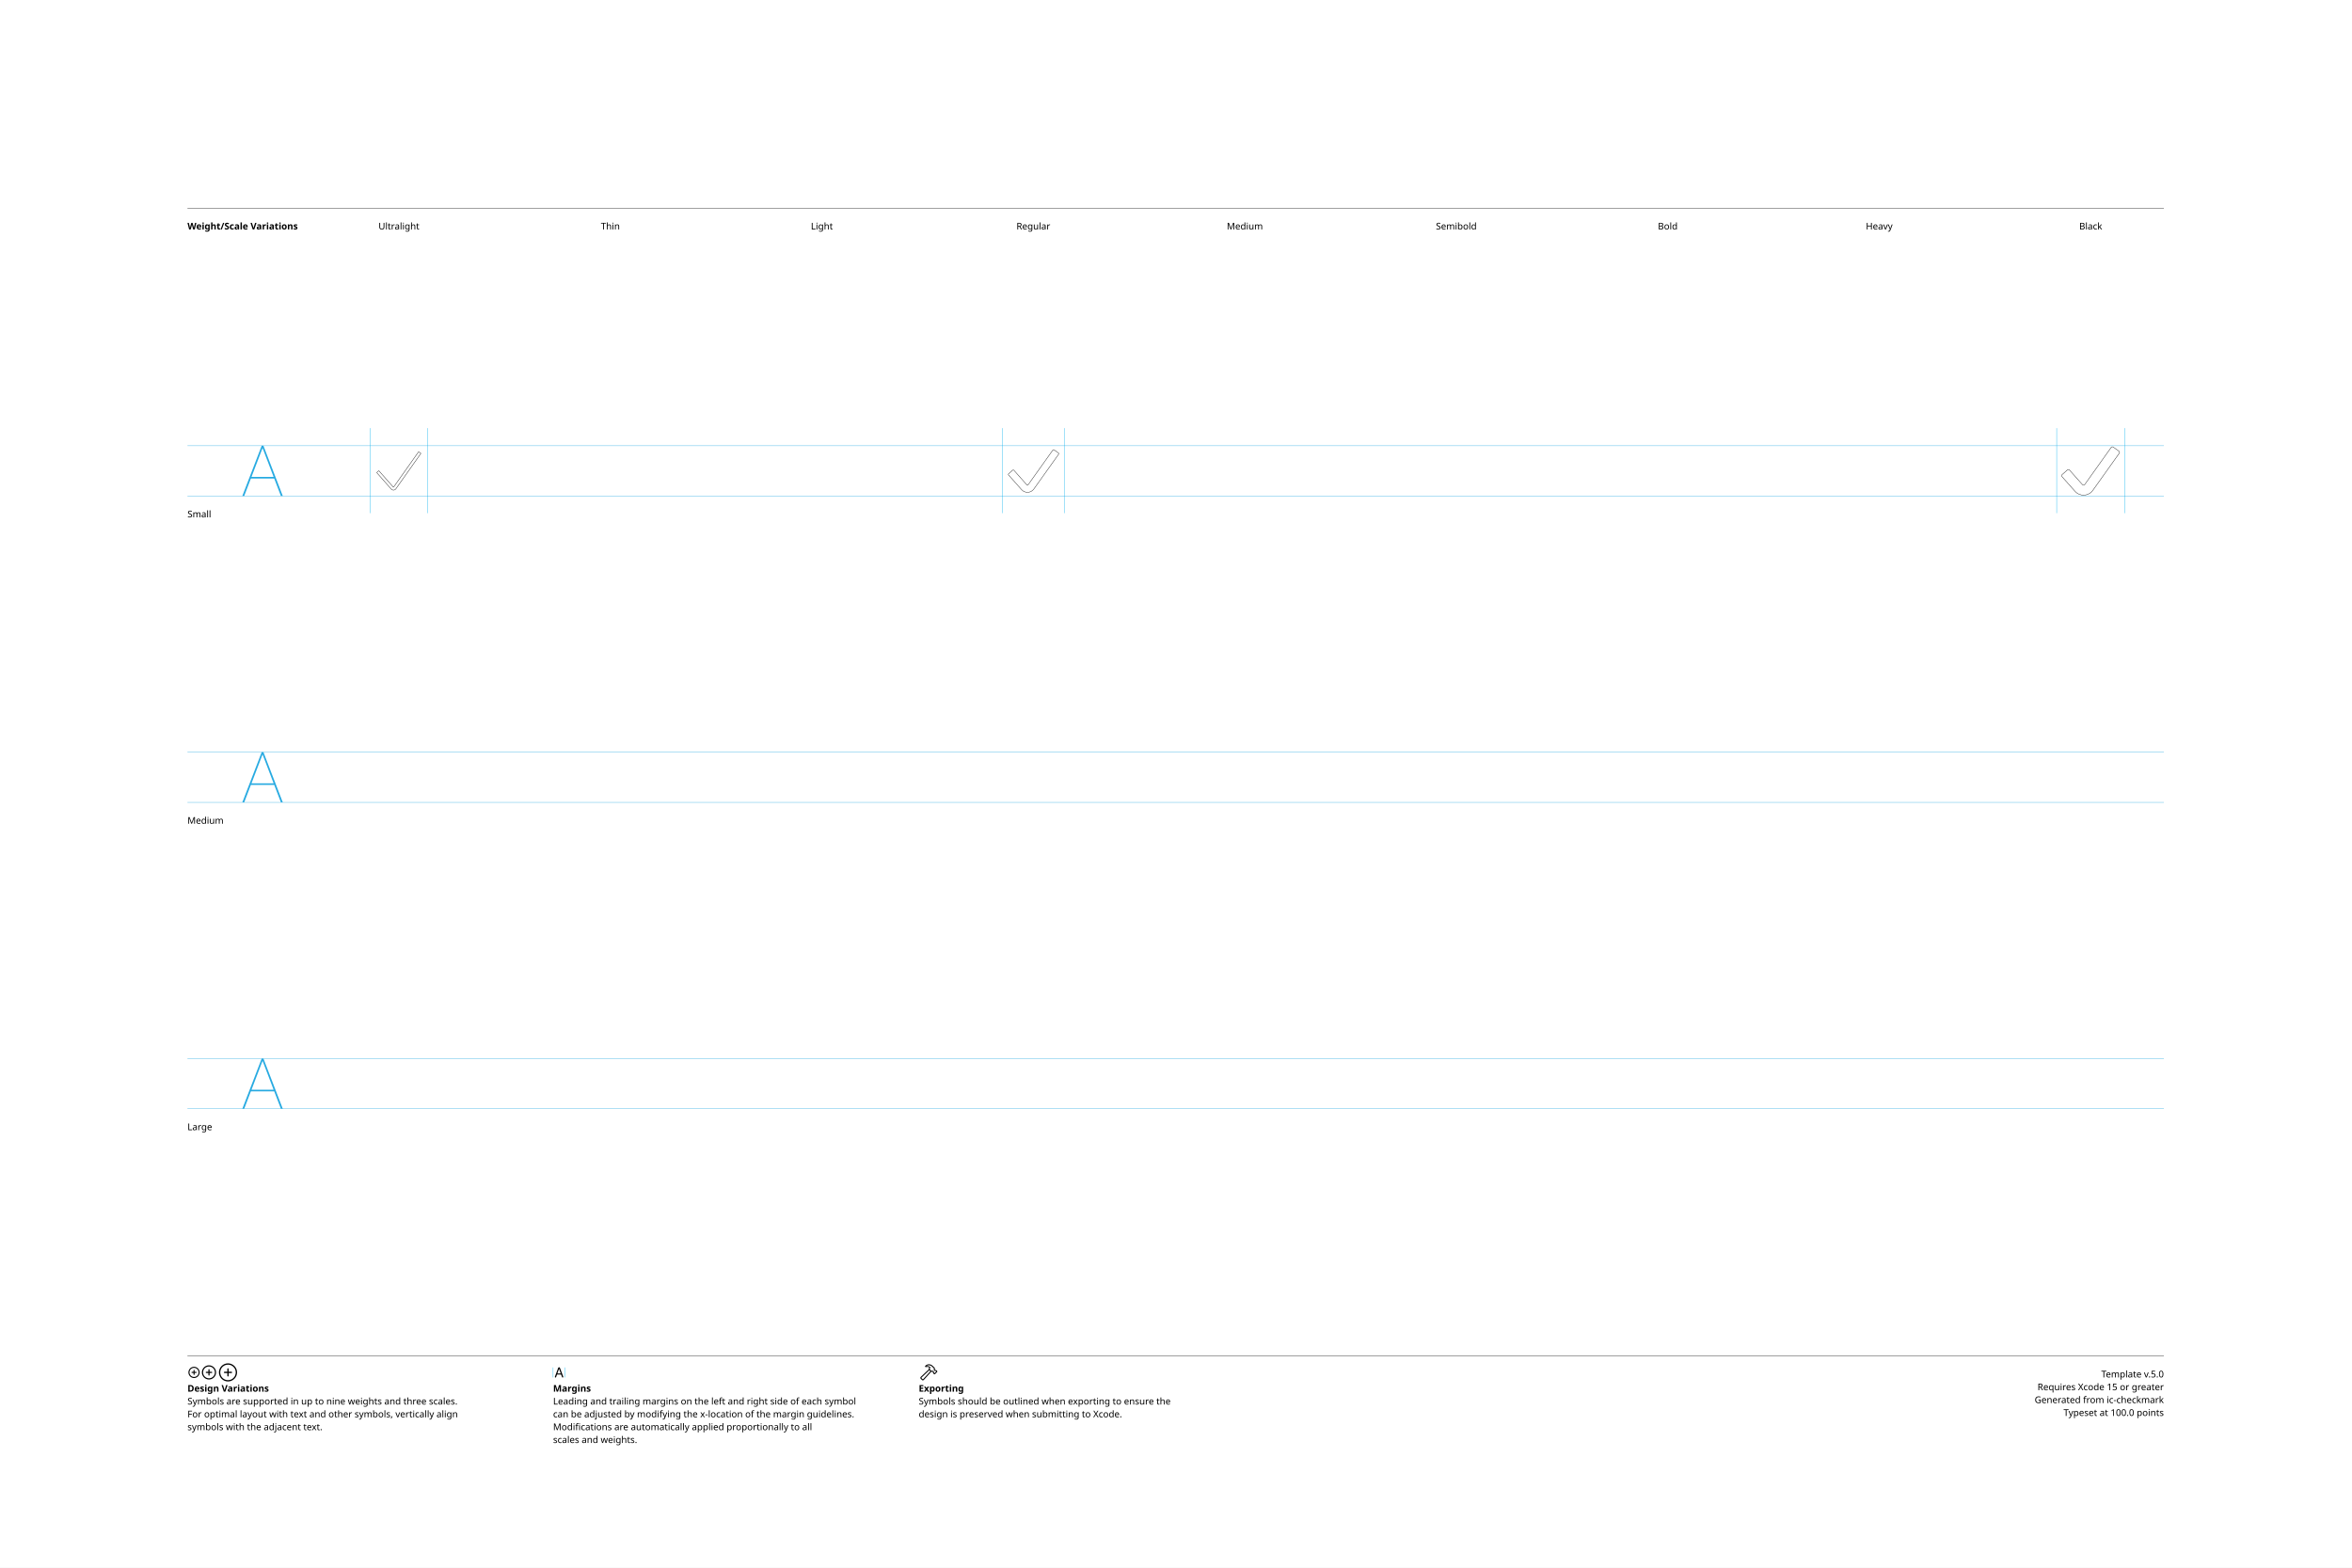
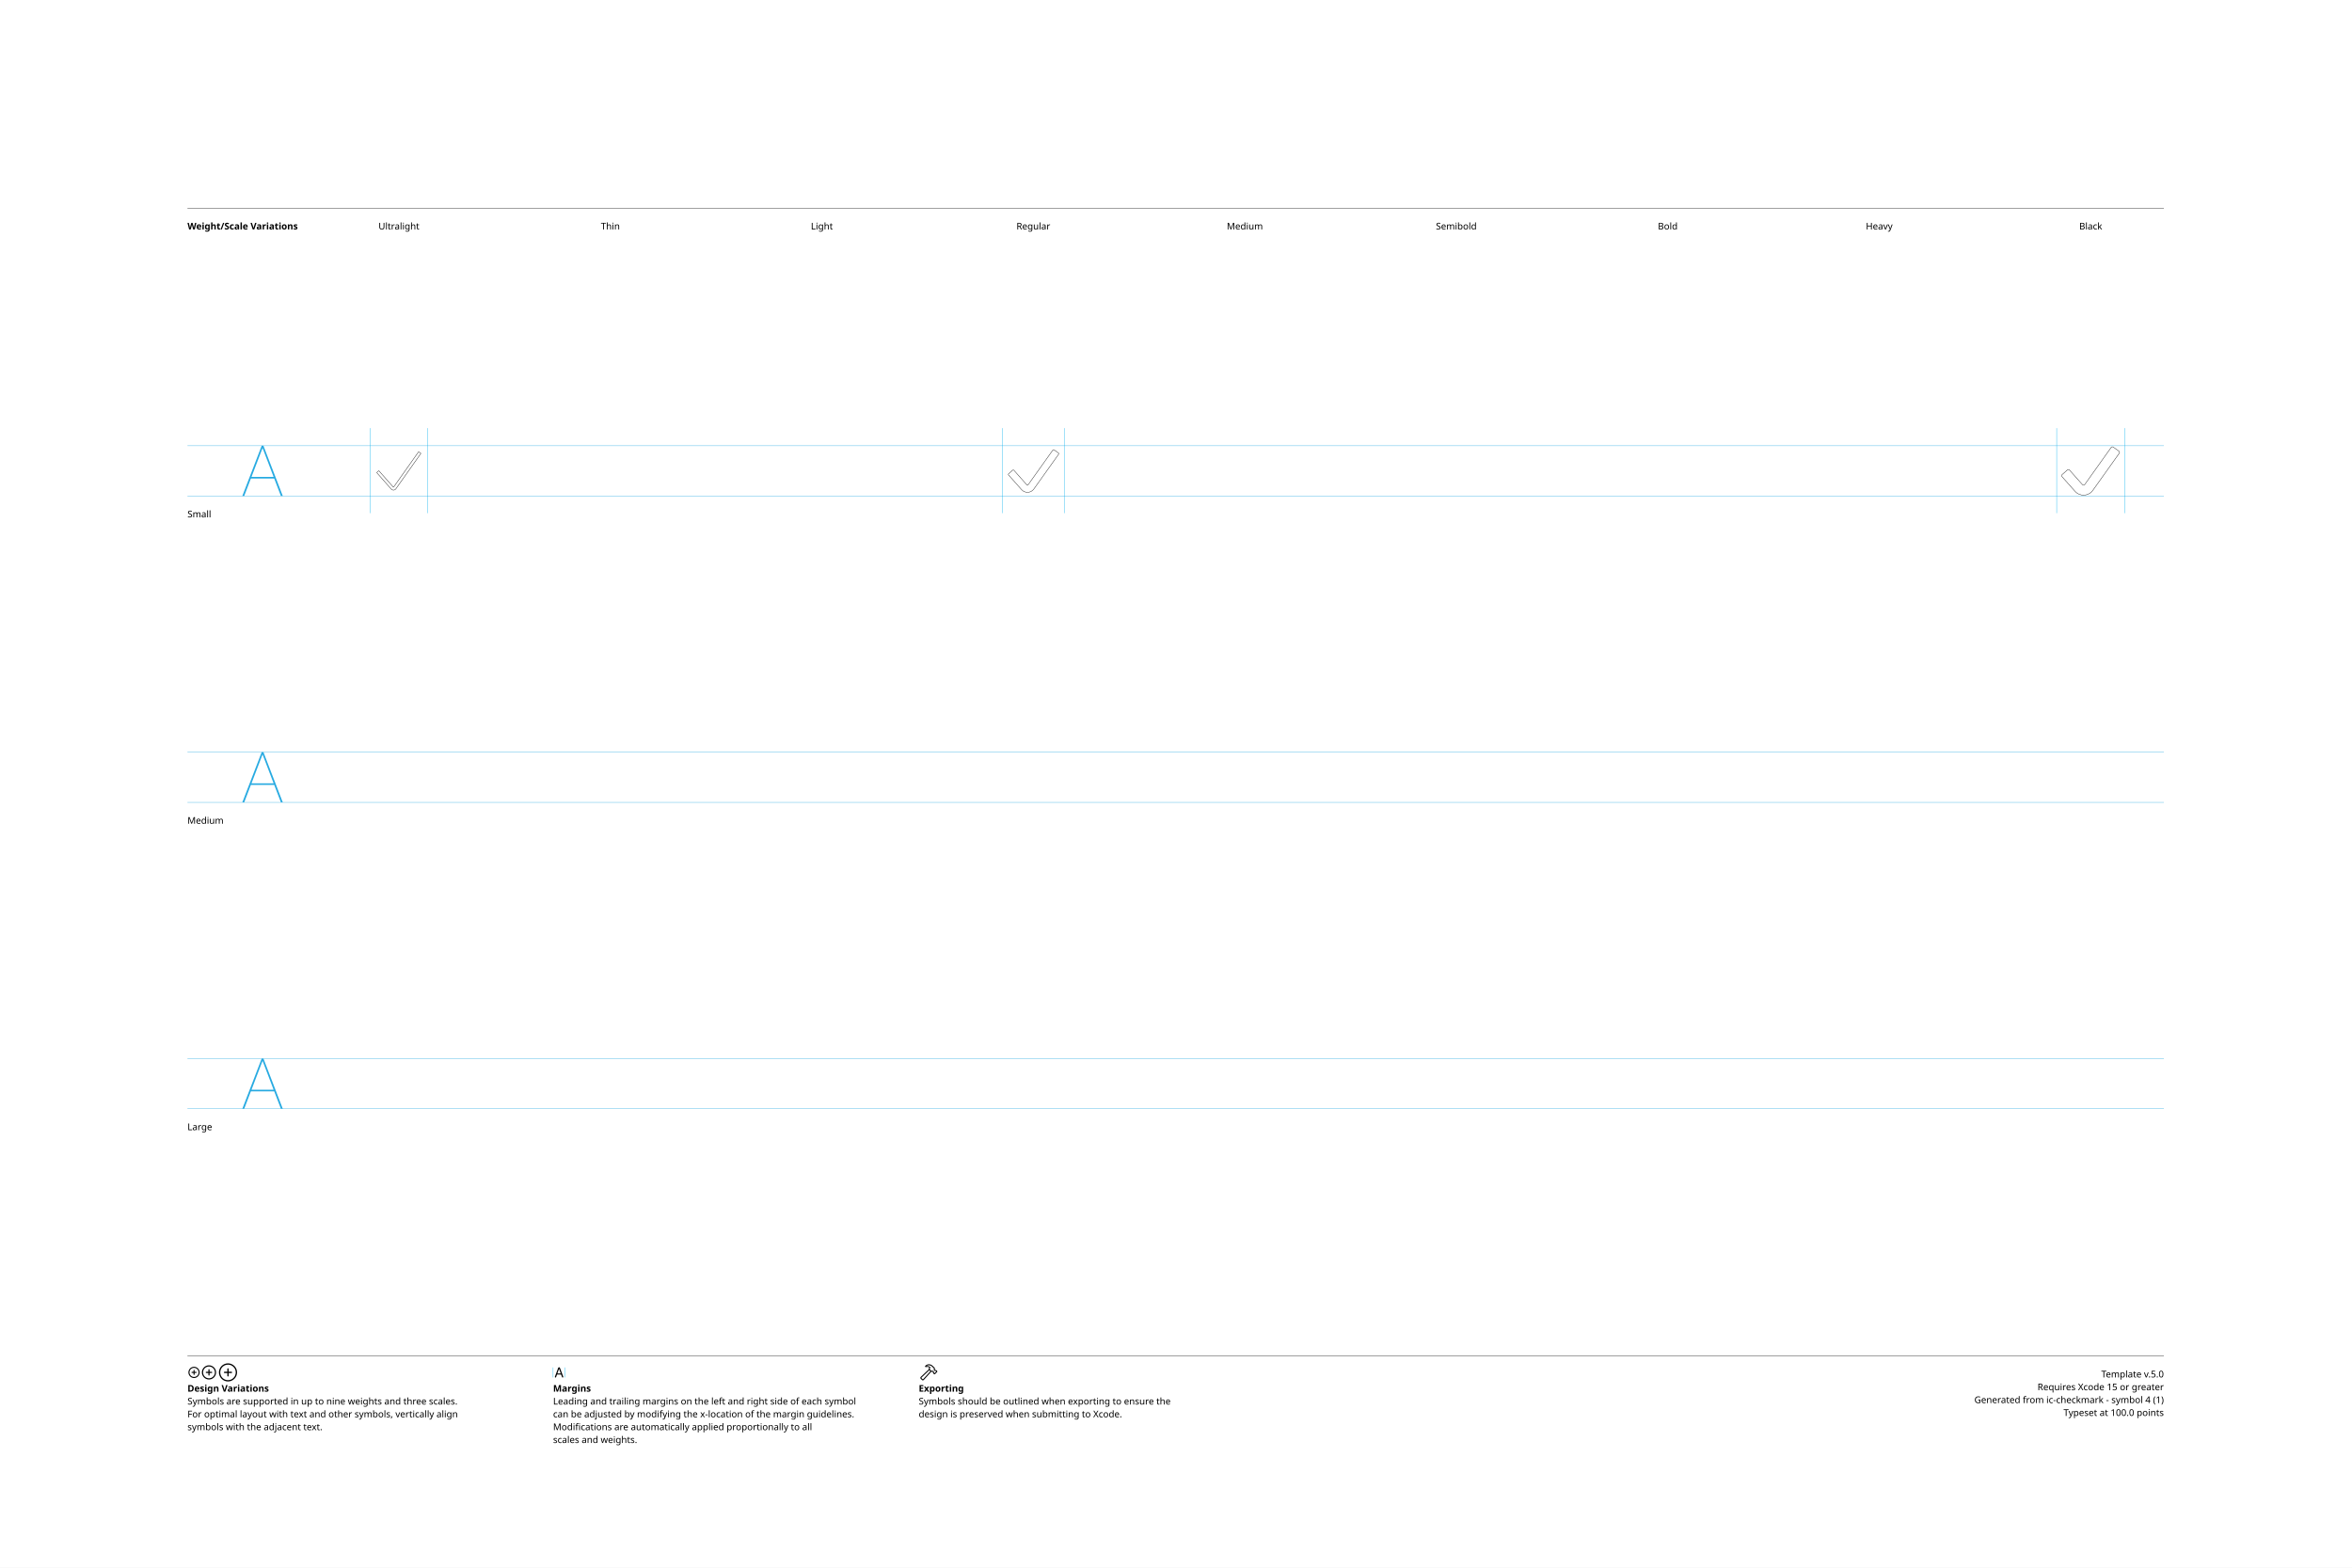
<svg xmlns="http://www.w3.org/2000/svg" version="1.1" width="3300" height="2200">
-   <style>.SFSymbolsPreviewWireframe {fill:none;opacity:1.0;stroke:black;stroke-width:0.5}
+   <style>.monochrome-0 {-sfsymbols-motion-group:0}
+ 
+ .multicolor-0:tintColor {-sfsymbols-motion-group:0}
+ 
+ .hierarchical-0:primary {-sfsymbols-motion-group:0}
+ 
+ .SFSymbolsPreviewWireframe {fill:none;opacity:1.0;stroke:black;stroke-width:0.5}
</style>
  <g id="Notes">
    <rect height="2200" id="artboard" style="fill:white;opacity:1" width="3300" x="0" y="0" />
    <line style="fill:none;stroke:black;opacity:1;stroke-width:0.5;" x1="263" x2="3036" y1="292" y2="292" />
    <text style="stroke:none;fill:black;font-family:sans-serif;font-size:13;font-weight:bold;" transform="matrix(1 0 0 1 263 322)">Weight/Scale Variations</text>
    <text style="stroke:none;fill:black;font-family:sans-serif;font-size:13;text-anchor:middle;" transform="matrix(1 0 0 1 559.711 322)">Ultralight</text>
    <text style="stroke:none;fill:black;font-family:sans-serif;font-size:13;text-anchor:middle;" transform="matrix(1 0 0 1 856.422 322)">Thin</text>
    <text style="stroke:none;fill:black;font-family:sans-serif;font-size:13;text-anchor:middle;" transform="matrix(1 0 0 1 1153.13 322)">Light</text>
    <text style="stroke:none;fill:black;font-family:sans-serif;font-size:13;text-anchor:middle;" transform="matrix(1 0 0 1 1449.84 322)">Regular</text>
    <text style="stroke:none;fill:black;font-family:sans-serif;font-size:13;text-anchor:middle;" transform="matrix(1 0 0 1 1746.56 322)">Medium</text>
    <text style="stroke:none;fill:black;font-family:sans-serif;font-size:13;text-anchor:middle;" transform="matrix(1 0 0 1 2043.27 322)">Semibold</text>
    <text style="stroke:none;fill:black;font-family:sans-serif;font-size:13;text-anchor:middle;" transform="matrix(1 0 0 1 2339.98 322)">Bold</text>
    <text style="stroke:none;fill:black;font-family:sans-serif;font-size:13;text-anchor:middle;" transform="matrix(1 0 0 1 2636.69 322)">Heavy</text>
    <text style="stroke:none;fill:black;font-family:sans-serif;font-size:13;text-anchor:middle;" transform="matrix(1 0 0 1 2933.4 322)">Black</text>
    <line style="fill:none;stroke:black;opacity:1;stroke-width:0.5;" x1="263" x2="3036" y1="1903" y2="1903" />
    <g transform="matrix(0.2 0 0 0.2 263 1933)">
      <path d="m46.24 4.15c21.533 0 39.453-17.871 39.453-39.404s-17.969-39.404-39.502-39.404c-21.484 0-39.355 17.871-39.355 39.404s17.92 39.404 39.404 39.404Zm0-7.422c-17.725 0-31.885-14.209-31.885-31.982s14.111-31.982 31.836-31.982c17.773 0 32.031 14.209 32.031 31.982s-14.209 31.982-31.982 31.982Zm-17.969-31.982c0 2.148 1.514 3.613 3.76 3.613h10.498v10.596c0 2.197 1.465 3.711 3.613 3.711 2.246 0 3.711-1.514 3.711-3.711v-10.596h10.596c2.197 0 3.711-1.465 3.711-3.613 0-2.197-1.514-3.711-3.711-3.711h-10.596v-10.547c0-2.246-1.465-3.76-3.711-3.76-2.148 0-3.613 1.514-3.613 3.76v10.547h-10.498c-2.246 0-3.76 1.514-3.76 3.711Z" />
    </g>
    <g transform="matrix(0.2 0 0 0.2 281.506 1933)">
      <path d="m58.545 14.551c27.246 0 49.805-22.607 49.805-49.805 0-27.246-22.607-49.805-49.853-49.805-27.197 0-49.756 22.559-49.756 49.805 0 27.197 22.607 49.805 49.805 49.805Zm0-8.301c-23.047 0-41.455-18.457-41.455-41.504s18.359-41.504 41.406-41.504 41.553 18.457 41.553 41.504-18.457 41.504-41.504 41.504Zm-22.656-41.504c0 2.393 1.66 4.004 4.15 4.004h14.355v14.404c0 2.441 1.66 4.15 4.053 4.15 2.441 0 4.15-1.66 4.15-4.15v-14.404h14.404c2.441 0 4.15-1.611 4.15-4.004 0-2.441-1.709-4.15-4.15-4.15h-14.404v-14.355c0-2.49-1.709-4.199-4.15-4.199-2.393 0-4.053 1.709-4.053 4.199v14.355h-14.355c-2.49 0-4.15 1.709-4.15 4.15Z" />
    </g>
    <g transform="matrix(0.2 0 0 0.2 304.924 1933)">
      <path d="m74.853 28.32c34.815 0 63.623-28.809 63.623-63.574 0-34.815-28.857-63.623-63.672-63.623-34.766 0-63.525 28.809-63.525 63.623 0 34.766 28.809 63.574 63.574 63.574Zm0-9.082c-30.176 0-54.443-24.316-54.443-54.492 0-30.225 24.219-54.492 54.395-54.492 30.225 0 54.541 24.268 54.541 54.492 0 30.176-24.268 54.492-54.492 54.492Zm-28.857-54.492c0 2.588 1.855 4.395 4.59 4.395h19.727v19.775c0 2.686 1.855 4.59 4.443 4.59 2.686 0 4.541-1.855 4.541-4.59v-19.775h19.775c2.686 0 4.59-1.807 4.59-4.395 0-2.734-1.855-4.59-4.59-4.59h-19.775v-19.727c0-2.734-1.855-4.639-4.541-4.639-2.588 0-4.443 1.904-4.443 4.639v19.727h-19.727c-2.734 0-4.59 1.855-4.59 4.59Z" />
    </g>
    <text style="stroke:none;fill:black;font-family:sans-serif;font-size:13;font-weight:bold;" transform="matrix(1 0 0 1 263 1953)">Design Variations</text>
    <text style="stroke:none;fill:black;font-family:sans-serif;font-size:13;" transform="matrix(1 0 0 1 263 1971)">Symbols are supported in up to nine weights and three scales.</text>
    <text style="stroke:none;fill:black;font-family:sans-serif;font-size:13;" transform="matrix(1 0 0 1 263 1989)">For optimal layout with text and other symbols, vertically align</text>
    <text style="stroke:none;fill:black;font-family:sans-serif;font-size:13;" transform="matrix(1 0 0 1 263 2007)">symbols with the adjacent text.</text>
    <line style="fill:none;stroke:#00AEEF;stroke-width:0.5;opacity:1.0;" x1="776" x2="776" y1="1919" y2="1933" />
    <g transform="matrix(0.2 0 0 0.2 776 1933)">
      <path d="m16.553 0.781c2.588 0 3.857-0.977 4.785-3.711l6.299-17.236h28.809l6.299 17.236c0.928 2.734 2.197 3.711 4.736 3.711 2.588 0 4.248-1.562 4.248-4.004 0-0.83-0.146-1.611-0.537-2.637l-22.9-60.986c-1.123-2.979-3.125-4.492-6.25-4.492-3.027 0-5.078 1.465-6.152 4.443l-22.9 61.084c-0.391 1.025-0.537 1.807-0.537 2.637 0 2.441 1.562 3.955 4.102 3.955Zm13.477-28.369 11.865-32.861h0.244l11.865 32.861Z" />
    </g>
    <line style="fill:none;stroke:#00AEEF;stroke-width:0.5;opacity:1.0;" x1="792.836" x2="792.836" y1="1919" y2="1933" />
    <text style="stroke:none;fill:black;font-family:sans-serif;font-size:13;font-weight:bold;" transform="matrix(1 0 0 1 776 1953)">Margins</text>
    <text style="stroke:none;fill:black;font-family:sans-serif;font-size:13;" transform="matrix(1 0 0 1 776 1971)">Leading and trailing margins on the left and right side of each symbol</text>
    <text style="stroke:none;fill:black;font-family:sans-serif;font-size:13;" transform="matrix(1 0 0 1 776 1989)">can be adjusted by modifying the x-location of the margin guidelines.</text>
    <text style="stroke:none;fill:black;font-family:sans-serif;font-size:13;" transform="matrix(1 0 0 1 776 2007)">Modifications are automatically applied proportionally to all</text>
    <text style="stroke:none;fill:black;font-family:sans-serif;font-size:13;" transform="matrix(1 0 0 1 776 2025)">scales and weights.</text>
    <g transform="matrix(0.2 0 0 0.2 1289 1933)">
      <path d="m14.209 9.326 8.496 8.545c4.297 4.346 9.229 4.053 13.867-1.074l53.467-58.935-4.834-4.883-53.076 58.398c-1.758 2.002-3.418 2.49-5.762 0.146l-5.859-5.811c-2.344-2.295-1.807-4.004 0.195-5.811l57.373-54.004-4.883-4.834-57.959 54.443c-4.932 4.59-5.322 9.473-1.025 13.818Zm32.08-90.967c-2.1 2.051-2.246 4.932-1.074 6.885 1.172 1.807 3.467 2.979 6.689 2.148 7.324-1.709 14.941-2.002 22.07 2.686l-2.93 7.275c-1.709 4.15-0.83 7.08 1.855 9.814l11.475 11.572c2.441 2.441 4.492 2.539 7.324 2.051l5.322-0.977 3.32 3.369-0.195 2.783c-0.195 2.49 0.439 4.395 2.881 6.787l3.809 3.711c2.393 2.393 5.469 2.539 7.812 0.195l14.551-14.6c2.344-2.344 2.246-5.322-0.146-7.715l-3.857-3.809c-2.393-2.393-4.248-3.174-6.641-2.979l-2.881 0.244-3.223-3.174 1.221-5.615c0.635-2.832-0.146-5.029-3.076-7.959l-10.986-10.938c-16.699-16.602-38.867-16.211-53.32-1.758Zm7.471 1.855c12.158-8.887 28.613-7.373 39.746 3.76l12.158 12.06c1.172 1.172 1.367 2.1 1.025 3.809l-1.611 7.422 7.52 7.422 4.932-0.293c1.27-0.049 1.66 0.049 2.637 1.025l2.881 2.881-12.207 12.207-2.881-2.881c-0.977-0.977-1.123-1.367-1.074-2.686l0.342-4.883-7.471-7.422-7.617 1.27c-1.611 0.342-2.344 0.195-3.564-0.977l-10.01-10.01c-1.27-1.172-1.416-2.002-0.635-3.857l4.395-10.449c-7.812-7.275-17.969-10.4-28.125-7.422-0.781 0.195-1.074-0.439-0.439-0.977Z" />
    </g>
    <text style="stroke:none;fill:black;font-family:sans-serif;font-size:13;font-weight:bold;" transform="matrix(1 0 0 1 1289 1953)">Exporting</text>
    <text style="stroke:none;fill:black;font-family:sans-serif;font-size:13;" transform="matrix(1 0 0 1 1289 1971)">Symbols should be outlined when exporting to ensure the</text>
    <text style="stroke:none;fill:black;font-family:sans-serif;font-size:13;" transform="matrix(1 0 0 1 1289 1989)">design is preserved when submitting to Xcode.</text>
    <text id="template-version" style="stroke:none;fill:black;font-family:sans-serif;font-size:13;text-anchor:end;" transform="matrix(1 0 0 1 3036 1933)">Template v.5.0</text>
    <text style="stroke:none;fill:black;font-family:sans-serif;font-size:13;text-anchor:end;" transform="matrix(1 0 0 1 3036 1951)">Requires Xcode 15 or greater</text>
-     <text id="descriptive-name" style="stroke:none;fill:black;font-family:sans-serif;font-size:13;text-anchor:end;" transform="matrix(1 0 0 1 3036 1969)">Generated from ic-checkmark</text>
+     <text id="descriptive-name" style="stroke:none;fill:black;font-family:sans-serif;font-size:13;text-anchor:end;" transform="matrix(1 0 0 1 3036 1969)">Generated from ic-checkmark - symbol 4 (1)</text>
    <text style="stroke:none;fill:black;font-family:sans-serif;font-size:13;text-anchor:end;" transform="matrix(1 0 0 1 3036 1987)">Typeset at 100.0 points</text>
    <text style="stroke:none;fill:black;font-family:sans-serif;font-size:13;" transform="matrix(1 0 0 1 263 726)">Small</text>
    <text style="stroke:none;fill:black;font-family:sans-serif;font-size:13;" transform="matrix(1 0 0 1 263 1156)">Medium</text>
    <text style="stroke:none;fill:black;font-family:sans-serif;font-size:13;" transform="matrix(1 0 0 1 263 1586)">Large</text>
  </g>
  <g id="Guides">
    <g id="H-reference" style="fill:#27AAE1;stroke:none;" transform="matrix(1 0 0 1 339 696)">
      <path d="M0.994 0L3.638 0L29.328-67.132L30.03-67.132L30.03-70.459L28.123-70.459ZM11.688-24.48L46.981-24.48L46.231-26.729L12.438-26.729ZM55.12 0L57.764 0L30.638-70.459L29.433-70.459L29.433-67.132Z" />
    </g>
    <line id="Baseline-S" style="fill:none;stroke:#27AAE1;opacity:1;stroke-width:0.5;" x1="263" x2="3036" y1="696" y2="696" />
    <line id="Capline-S" style="fill:none;stroke:#27AAE1;opacity:1;stroke-width:0.5;" x1="263" x2="3036" y1="625.541" y2="625.541" />
    <g id="H-reference" style="fill:#27AAE1;stroke:none;" transform="matrix(1 0 0 1 339 1126)">
      <path d="M0.994 0L3.638 0L29.328-67.132L30.03-67.132L30.03-70.459L28.123-70.459ZM11.688-24.48L46.981-24.48L46.231-26.729L12.438-26.729ZM55.12 0L57.764 0L30.638-70.459L29.433-70.459L29.433-67.132Z" />
    </g>
    <line id="Baseline-M" style="fill:none;stroke:#27AAE1;opacity:1;stroke-width:0.5;" x1="263" x2="3036" y1="1126" y2="1126" />
    <line id="Capline-M" style="fill:none;stroke:#27AAE1;opacity:1;stroke-width:0.5;" x1="263" x2="3036" y1="1055.54" y2="1055.54" />
    <g id="H-reference" style="fill:#27AAE1;stroke:none;" transform="matrix(1 0 0 1 339 1556)">
      <path d="M0.994 0L3.638 0L29.328-67.132L30.03-67.132L30.03-70.459L28.123-70.459ZM11.688-24.48L46.981-24.48L46.231-26.729L12.438-26.729ZM55.12 0L57.764 0L30.638-70.459L29.433-70.459L29.433-67.132Z" />
    </g>
    <line id="Baseline-L" style="fill:none;stroke:#27AAE1;opacity:1;stroke-width:0.5;" x1="263" x2="3036" y1="1556" y2="1556" />
    <line id="Capline-L" style="fill:none;stroke:#27AAE1;opacity:1;stroke-width:0.5;" x1="263" x2="3036" y1="1485.54" y2="1485.54" />
    <line id="left-margin-Ultralight-S" style="fill:none;stroke:#00AEEF;stroke-width:0.5;opacity:1.0;" x1="519.625" x2="519.625" y1="600.785" y2="720.121" />
    <line id="right-margin-Ultralight-S" style="fill:none;stroke:#00AEEF;stroke-width:0.5;opacity:1.0;" x1="599.798" x2="599.798" y1="600.785" y2="720.121" />
    <line id="left-margin-Regular-S" style="fill:none;stroke:#00AEEF;stroke-width:0.5;opacity:1.0;" x1="1406.53" x2="1406.53" y1="600.785" y2="720.121" />
    <line id="right-margin-Regular-S" style="fill:none;stroke:#00AEEF;stroke-width:0.5;opacity:1.0;" x1="1493.15" x2="1493.15" y1="600.785" y2="720.121" />
    <line id="left-margin-Black-S" style="fill:none;stroke:#00AEEF;stroke-width:0.5;opacity:1.0;" x1="2885.62" x2="2885.62" y1="600.785" y2="720.121" />
    <line id="right-margin-Black-S" style="fill:none;stroke:#00AEEF;stroke-width:0.5;opacity:1.0;" x1="2981.18" x2="2981.18" y1="600.785" y2="720.121" />
  </g>
  <g id="Symbols">
    <g id="Black-S" transform="matrix(1 0 0 1 2885.62 696)">
-       <path class="SFSymbolsPreviewWireframe" d="M87.45-62.827C88.35-62.186 88.56-60.937 87.92-60.038L50.76-7.871C44.8 0.504 32.59 1.158 25.77-6.53L7.47-27.13C6.74-27.956 6.81-29.22 7.64-29.953L15.12-36.593C15.94-37.327 17.21-37.252 17.94-36.426L36.23-15.826C37.09-14.865 38.61-14.947 39.36-15.994L76.52-68.16C77.16-69.06 78.41-69.27 79.31-68.629L87.45-62.827Z" />
+       <path class="monochrome-0 multicolor-0:tintColor hierarchical-0:primary SFSymbolsPreviewWireframe" d="M87.45-62.827C88.35-62.186 88.56-60.937 87.92-60.038L50.76-7.871C44.8 0.504 32.59 1.158 25.77-6.53L7.47-27.13C6.74-27.956 6.81-29.22 7.64-29.953L15.12-36.593C15.94-37.327 17.21-37.252 17.94-36.426L36.23-15.826C37.09-14.865 38.61-14.947 39.36-15.994L76.52-68.16C77.16-69.06 78.41-69.27 79.31-68.629L87.45-62.827Z" />
    </g>
    <g id="Regular-S" transform="matrix(1 0 0 1 1406.53 696)">
-       <path class="SFSymbolsPreviewWireframe" d="M78.73-60.173C79.18-59.853 79.28-59.228 78.96-58.778L44.02-9.729C39.92-3.971 31.53-3.521 26.84-8.807L8.4-29.578C8.03-29.991 8.07-30.623 8.48-30.989L14.46-36.301C14.87-36.668 15.51-36.63 15.87-36.217L34.32-15.447C34.74-14.967 35.51-15.007 35.88-15.531L70.82-64.58C71.14-65.03 71.76-65.135 72.21-64.814L78.73-60.173Z" />
+       <path class="monochrome-0 multicolor-0:tintColor hierarchical-0:primary SFSymbolsPreviewWireframe" d="M78.73-60.173C79.18-59.853 79.28-59.228 78.96-58.778L44.02-9.729C39.92-3.971 31.53-3.521 26.84-8.807L8.4-29.578C8.03-29.991 8.07-30.623 8.48-30.989L14.46-36.301C14.87-36.668 15.51-36.63 15.87-36.217L34.32-15.447C34.74-14.967 35.51-15.007 35.88-15.531L70.82-64.58C71.14-65.03 71.76-65.135 72.21-64.814L78.73-60.173Z" />
    </g>
    <g id="Ultralight-S" transform="matrix(1 0 0 1 519.625 696)">
-       <path class="SFSymbolsPreviewWireframe" d="M70.845-59.885C70.935-59.821 70.956-59.696 70.893-59.606L35.695-9.834C34.204-7.726 31.136-7.562 29.428-9.499L9.007-32.663C8.934-32.746 8.942-32.873 9.025-32.946L11.725-35.326C11.808-35.399 11.935-35.391 12.008-35.309L32.262-12.334C32.347-12.237 32.5-12.245 32.575-12.35L67.627-61.915C67.691-62.006 67.815-62.027 67.906-61.963L70.845-59.885Z" />
+       <path class="monochrome-0 multicolor-0:tintColor hierarchical-0:primary SFSymbolsPreviewWireframe" d="M70.845-59.885C70.935-59.821 70.956-59.696 70.893-59.606L35.695-9.834C34.204-7.726 31.136-7.562 29.428-9.499L9.007-32.663C8.934-32.746 8.942-32.873 9.025-32.946L11.725-35.326C11.808-35.399 11.935-35.391 12.008-35.309L32.262-12.334C32.347-12.237 32.5-12.245 32.575-12.35L67.627-61.915C67.691-62.006 67.815-62.027 67.906-61.963L70.845-59.885Z" />
    </g>
  </g>
</svg>
